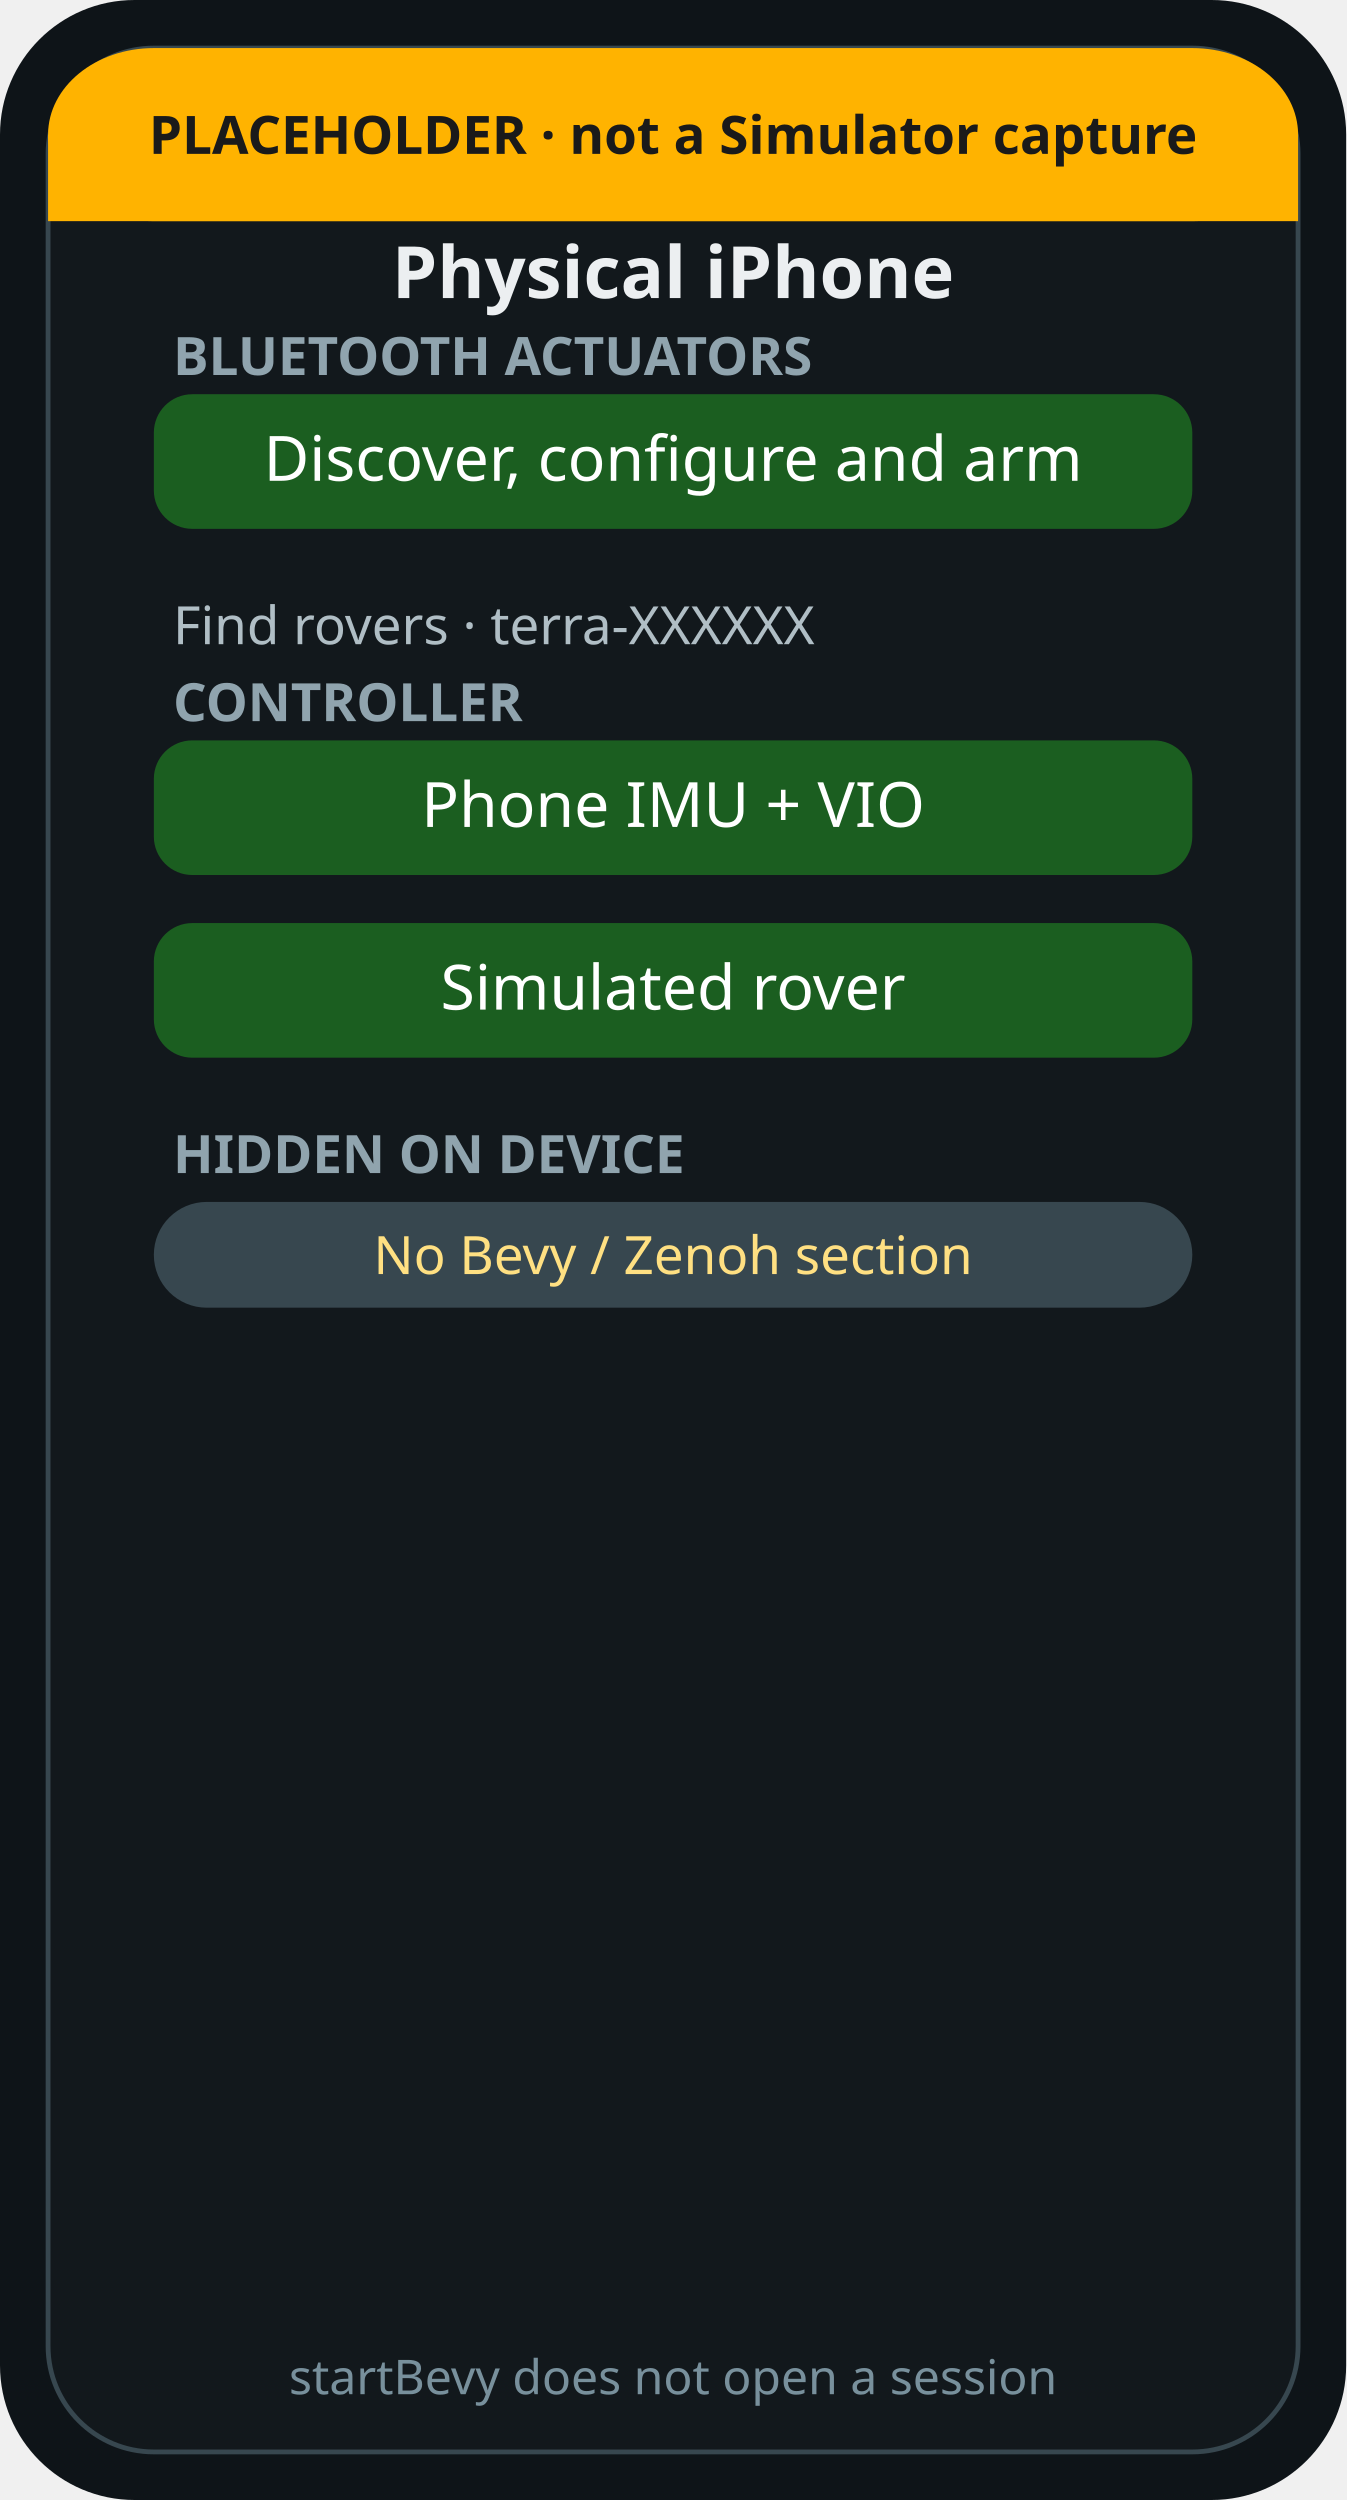
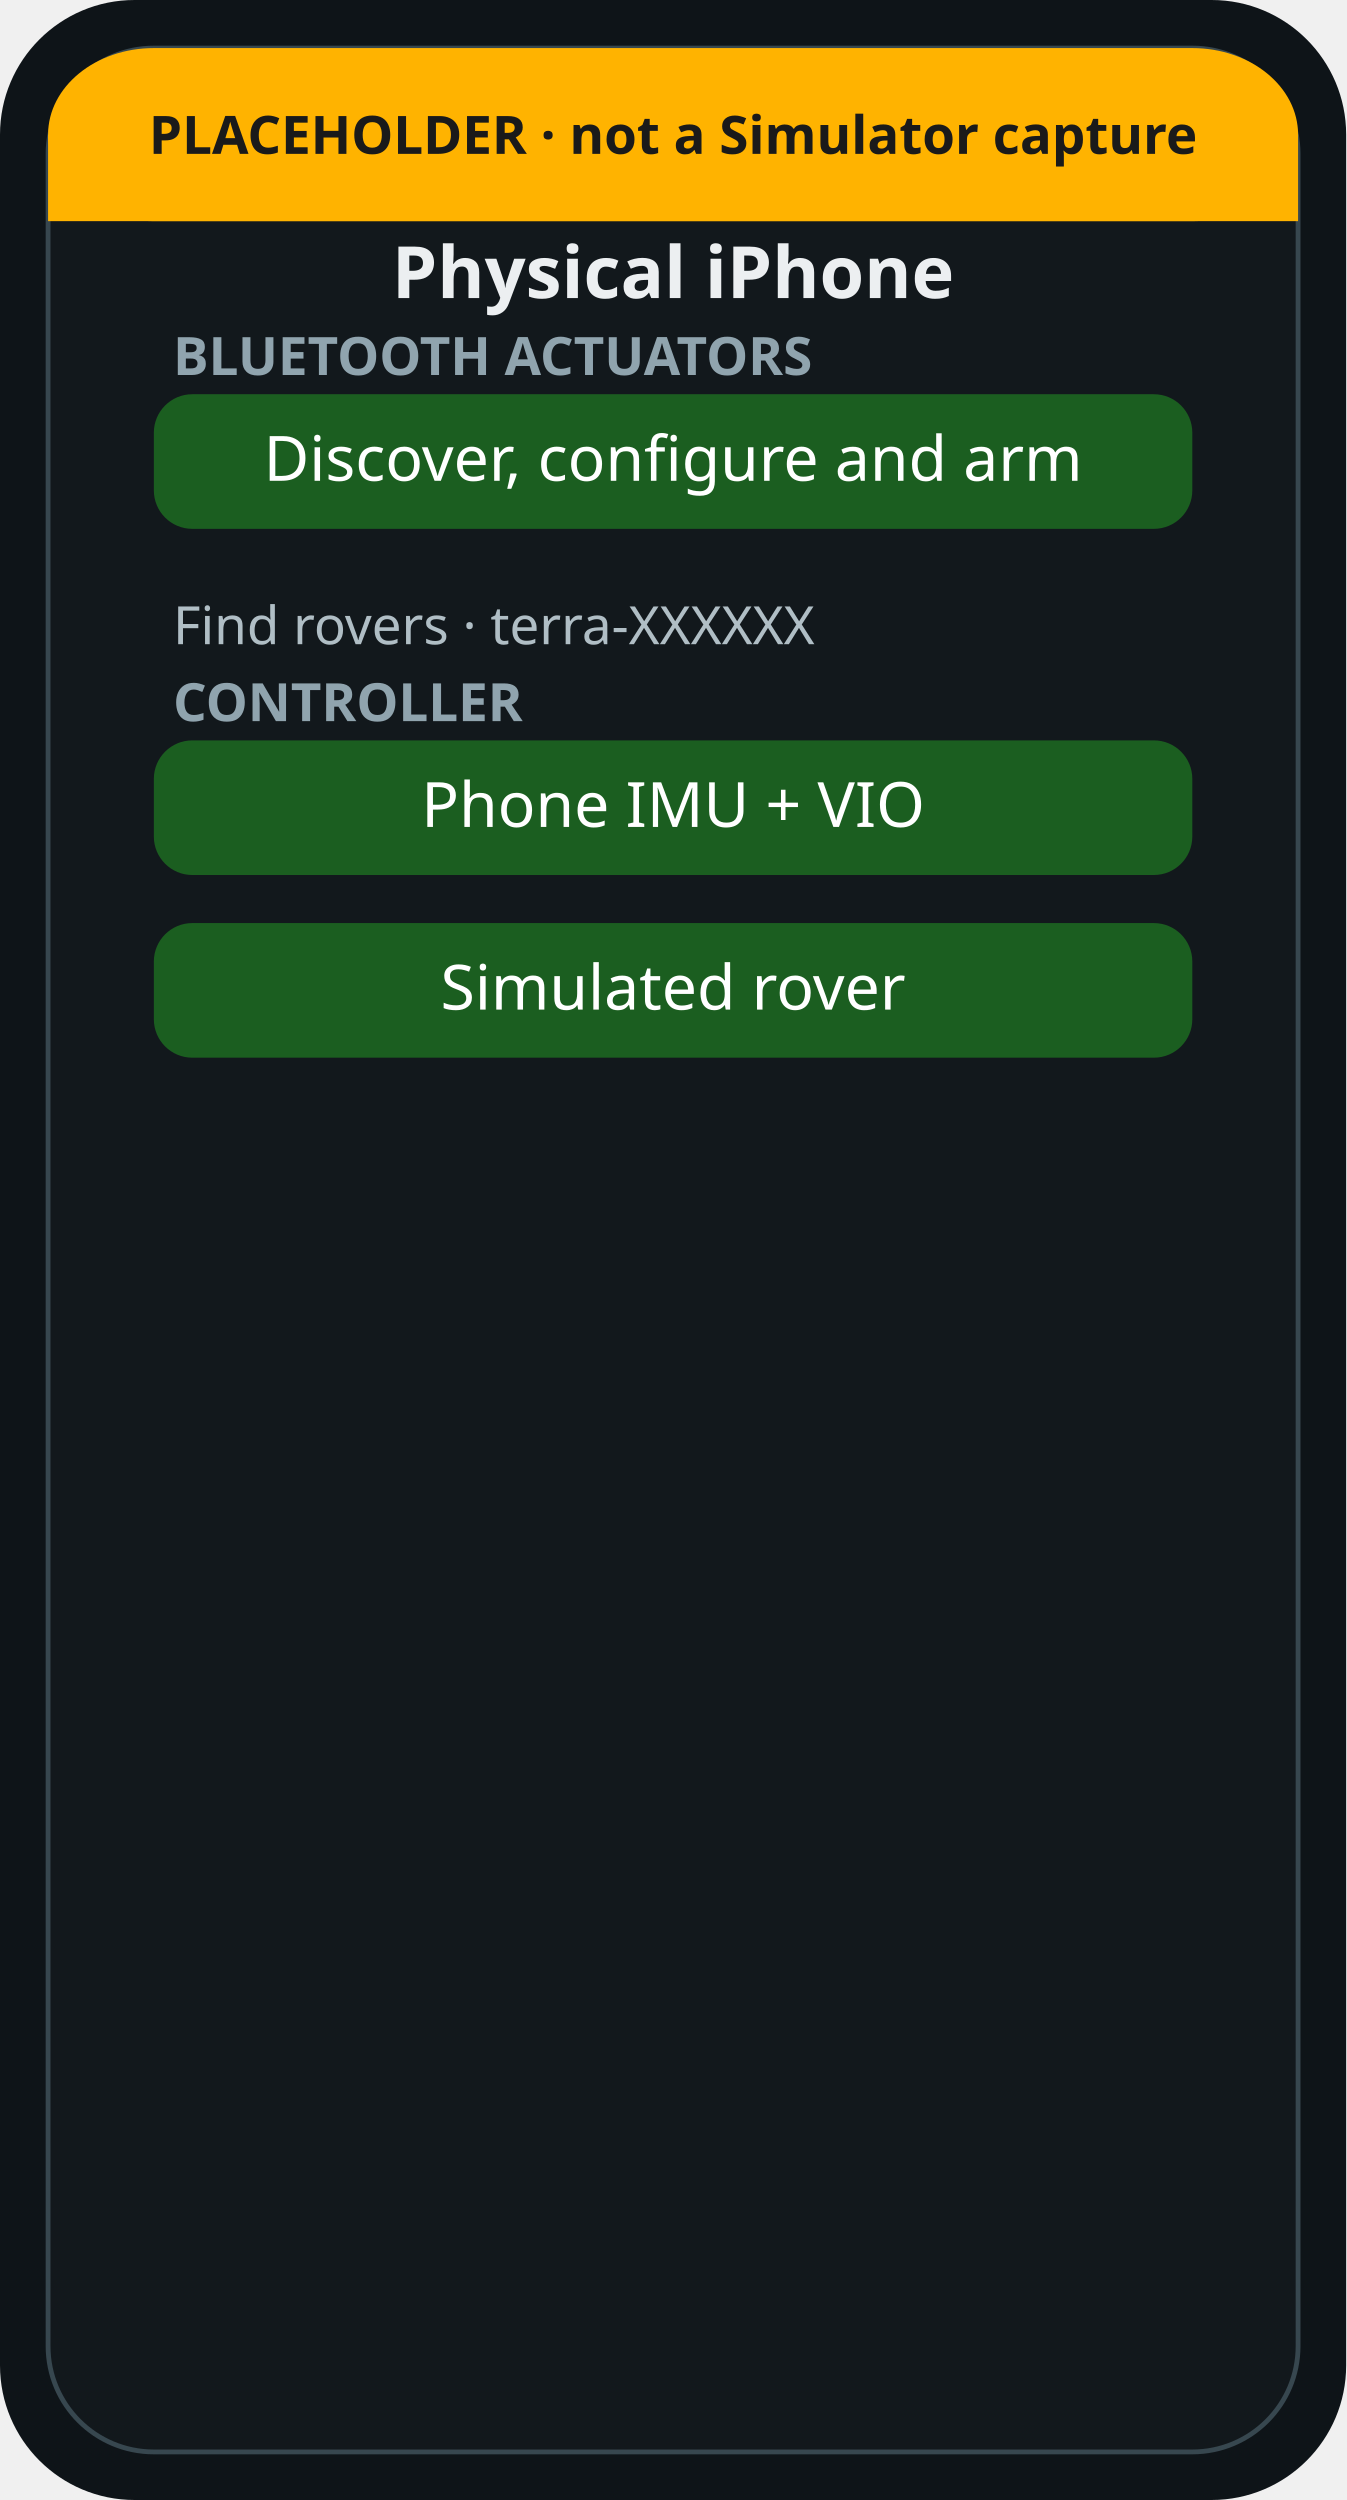
<svg xmlns="http://www.w3.org/2000/svg" viewBox="0 0 280 520" width="280" role="img">
  <rect width="280" height="520" rx="28" fill="#0e1418" />
  <rect x="10" y="10" width="260" height="500" rx="22" fill="#12181c" stroke="#37474f" />
  <rect x="10" y="10" width="260" height="36" rx="22" fill="#ffb300" />
  <rect x="10" y="28" width="260" height="18" fill="#ffb300" />
  <text x="140" y="32" text-anchor="middle" font-family="ui-sans-serif,sans-serif" font-size="11" font-weight="700" fill="#1a1a1a">PLACEHOLDER · not a Simulator capture</text>
  <text x="140" y="62" text-anchor="middle" font-family="ui-sans-serif,sans-serif" font-size="15" font-weight="700" fill="#eceff1">Physical iPhone</text>
  <g font-family="ui-sans-serif,sans-serif">
    <text x="36" y="78" font-size="11" font-weight="700" fill="#90a4ae">BLUETOOTH ACTUATORS</text>
    <rect x="32" y="82" width="216" height="28" rx="8" fill="#1b5e20" />
    <text x="140" y="100" text-anchor="middle" font-size="13" fill="#fff">Discover, configure and arm</text>
    <text x="36" y="134" font-size="11" fill="#b0bec5">Find rovers · terra-XXXXXX</text>
    <text x="36" y="150" font-size="11" font-weight="700" fill="#90a4ae">CONTROLLER</text>
    <rect x="32" y="154" width="216" height="28" rx="8" fill="#1b5e20" />
    <text x="140" y="172" text-anchor="middle" font-size="13" fill="#fff">Phone IMU + VIO</text>
    <rect x="32" y="192" width="216" height="28" rx="8" fill="#1b5e20" />
    <text x="140" y="210" text-anchor="middle" font-size="13" fill="#fff">Simulated rover</text>
-     <text x="36" y="244" font-size="11" font-weight="700" fill="#90a4ae">HIDDEN ON DEVICE</text>
-     <rect x="32" y="250" width="216" height="22" rx="11" fill="#37474f" />
-     <text x="140" y="265" text-anchor="middle" font-size="11" fill="#ffe082">No Bevy / Zenoh section</text>
  </g>
-   <text x="140" y="498" text-anchor="middle" font-family="ui-sans-serif,sans-serif" font-size="10" fill="#78909c">startBevy does not open a session</text>
</svg>
